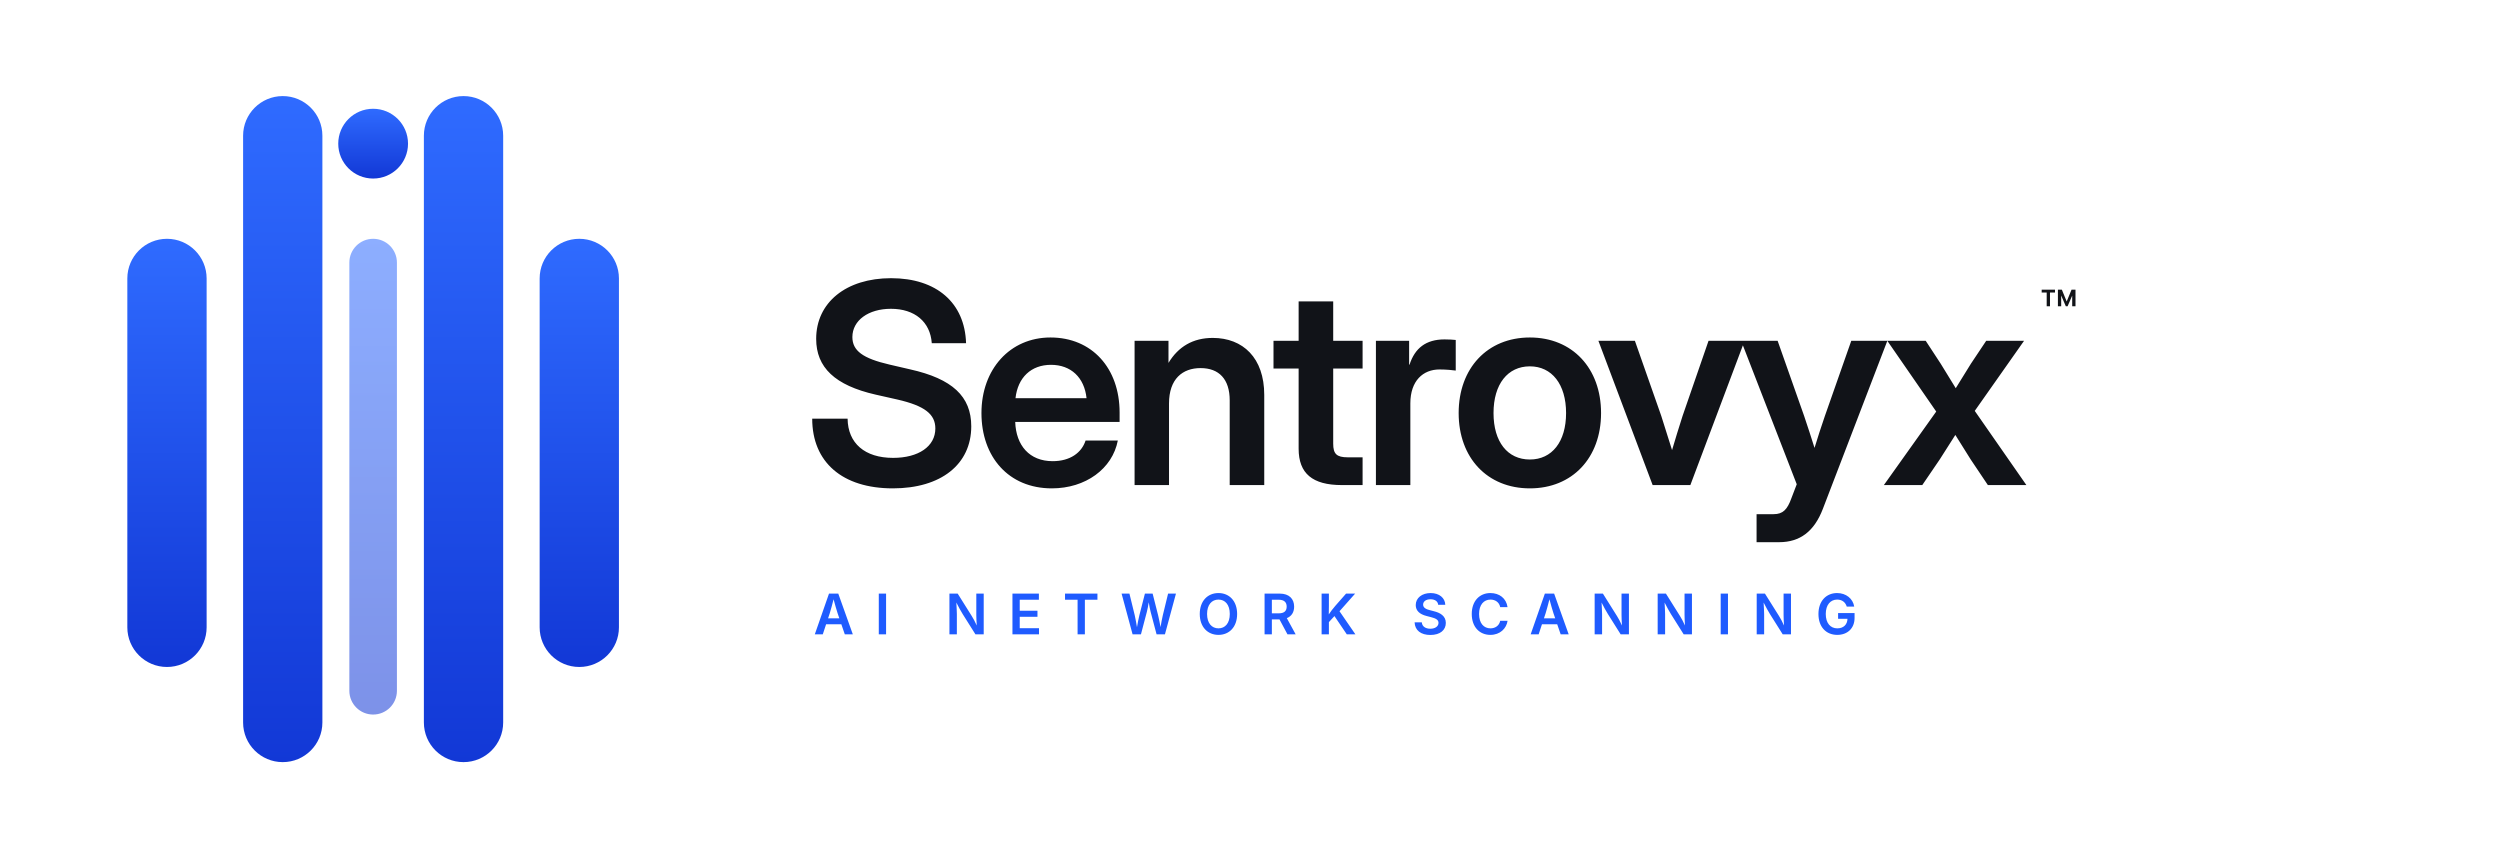
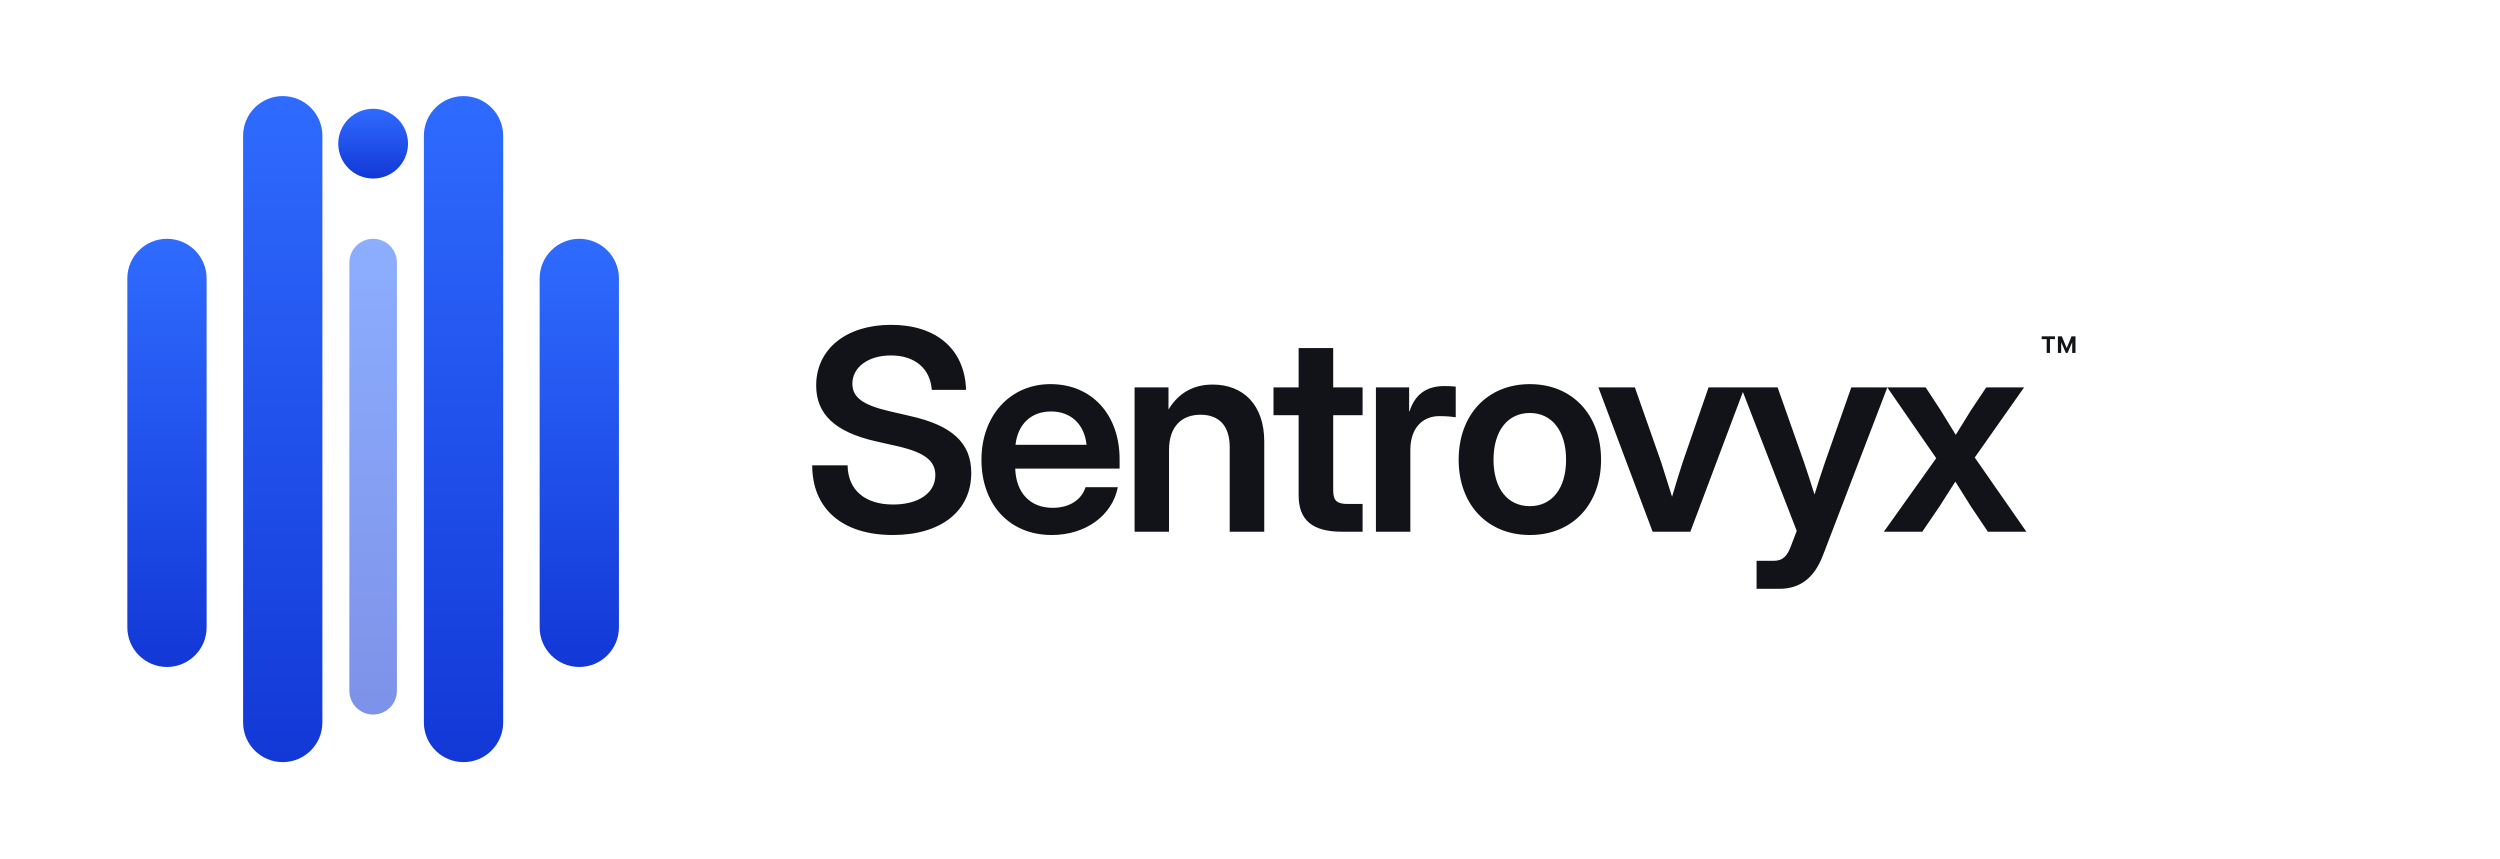
<svg xmlns="http://www.w3.org/2000/svg" width="1340" height="460" viewBox="130 70 1340 460">
  <defs>
    <linearGradient id="b" x1="0" y1="0" x2="0" y2="1" gradientUnits="objectBoundingBox">
      <stop offset="0" stop-color="#2F6BFF" />
      <stop offset="1" stop-color="#1238D6" />
    </linearGradient>
    <linearGradient id="bl" x1="0" y1="0" x2="0" y2="1">
      <stop offset="0" stop-color="#5B8CFF" />
      <stop offset="1" stop-color="#2F6BFF" />
    </linearGradient>
  </defs>
  <rect width="1800" height="600" fill="#FFFFFF" />
  <g transform="translate(330 121.5) scale(0.85)" fill="url(#b)">
    <rect x="-155" y="90" width="50" height="270" rx="25" />
    <rect x="-82" y="0" width="50" height="420" rx="25" />
    <rect x="32" y="0" width="50" height="420" rx="25" />
    <rect x="105" y="90" width="50" height="270" rx="25" />
    <circle cx="0" cy="30" r="22" />
    <rect x="-15" y="90" width="30" height="300" rx="15" opacity=".55" />
  </g>
-   <text x="560" y="330" text-anchor="start" font-family="Inter Display" font-weight="600" font-size="150" letter-spacing="-4.5" fill="#111318">Sentrovyx<tspan font-size="34" font-weight="500" dy="-80" dx="6">™</tspan>
+   <text x="560" y="355" text-anchor="start" font-family="Inter Display" font-weight="600" font-size="150" letter-spacing="-4.5" fill="#111318">Sentrovyx<tspan font-size="34" font-weight="500" dy="-80" dx="6">™</tspan>
  </text>
-   <text x="566" y="410" text-anchor="start" font-family="Inter" font-weight="600" font-size="30" letter-spacing="11" fill="#1F5BFF">AI NETWORK SCANNING</text>
</svg>
